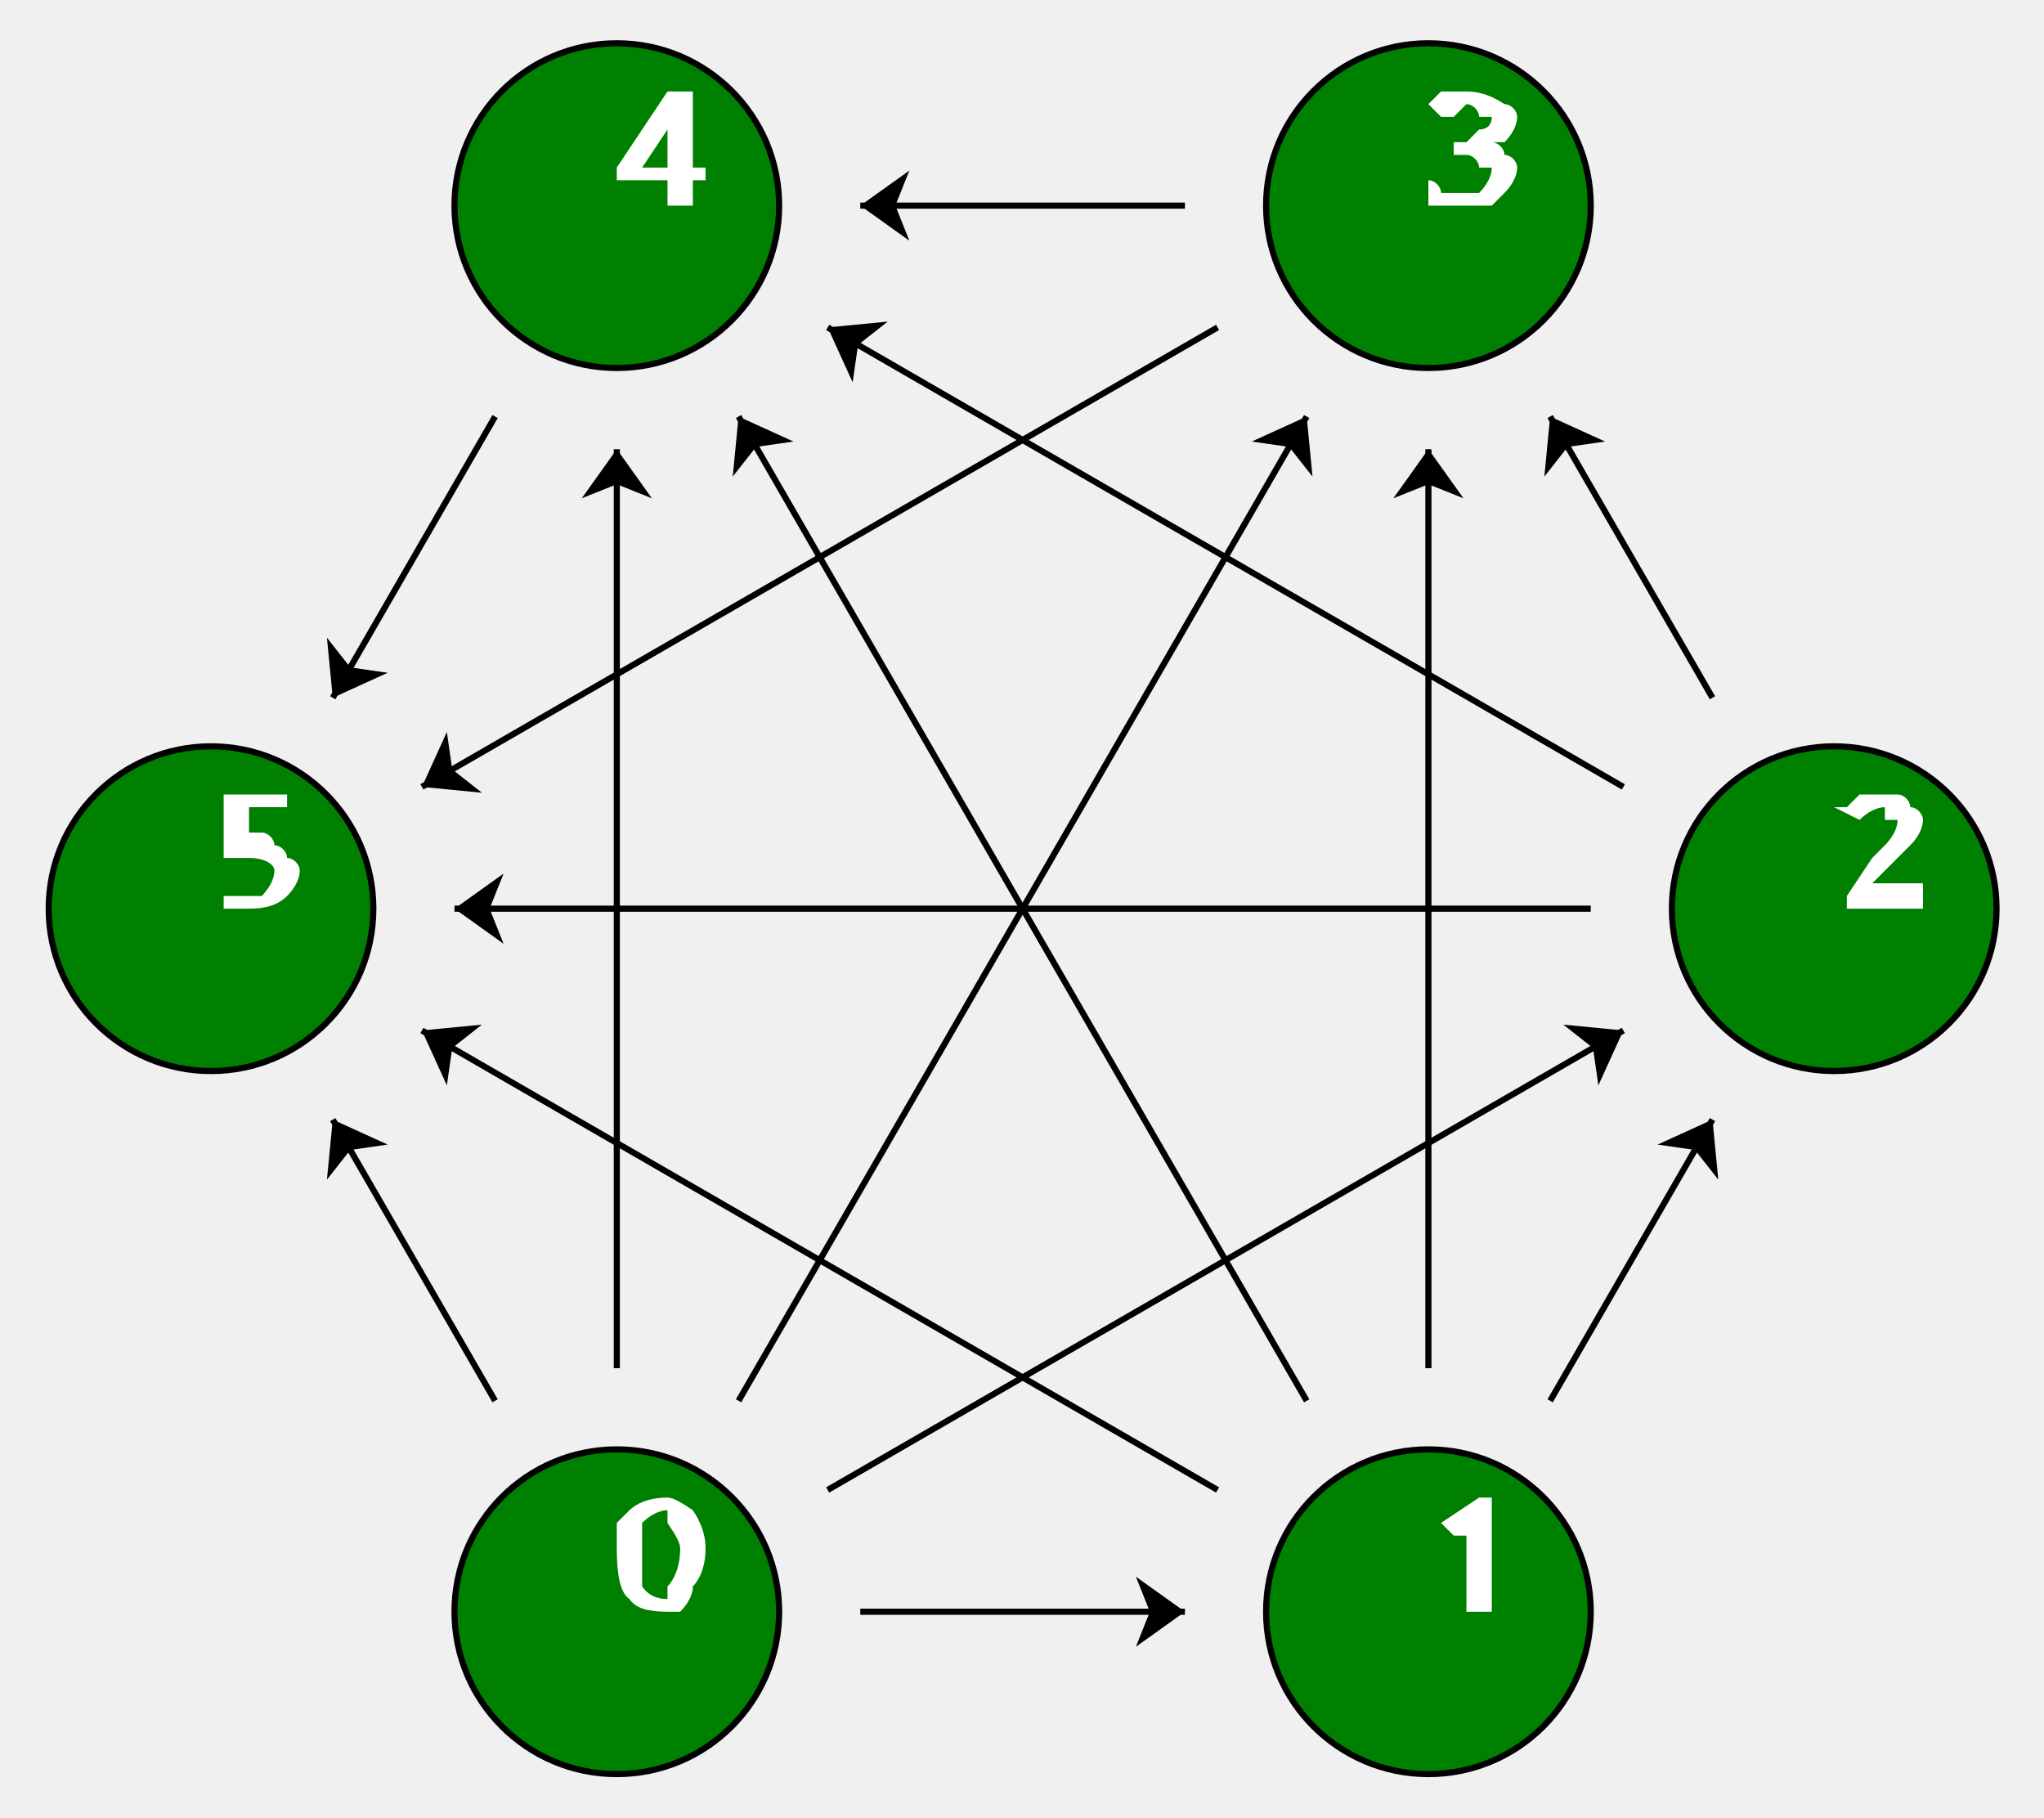
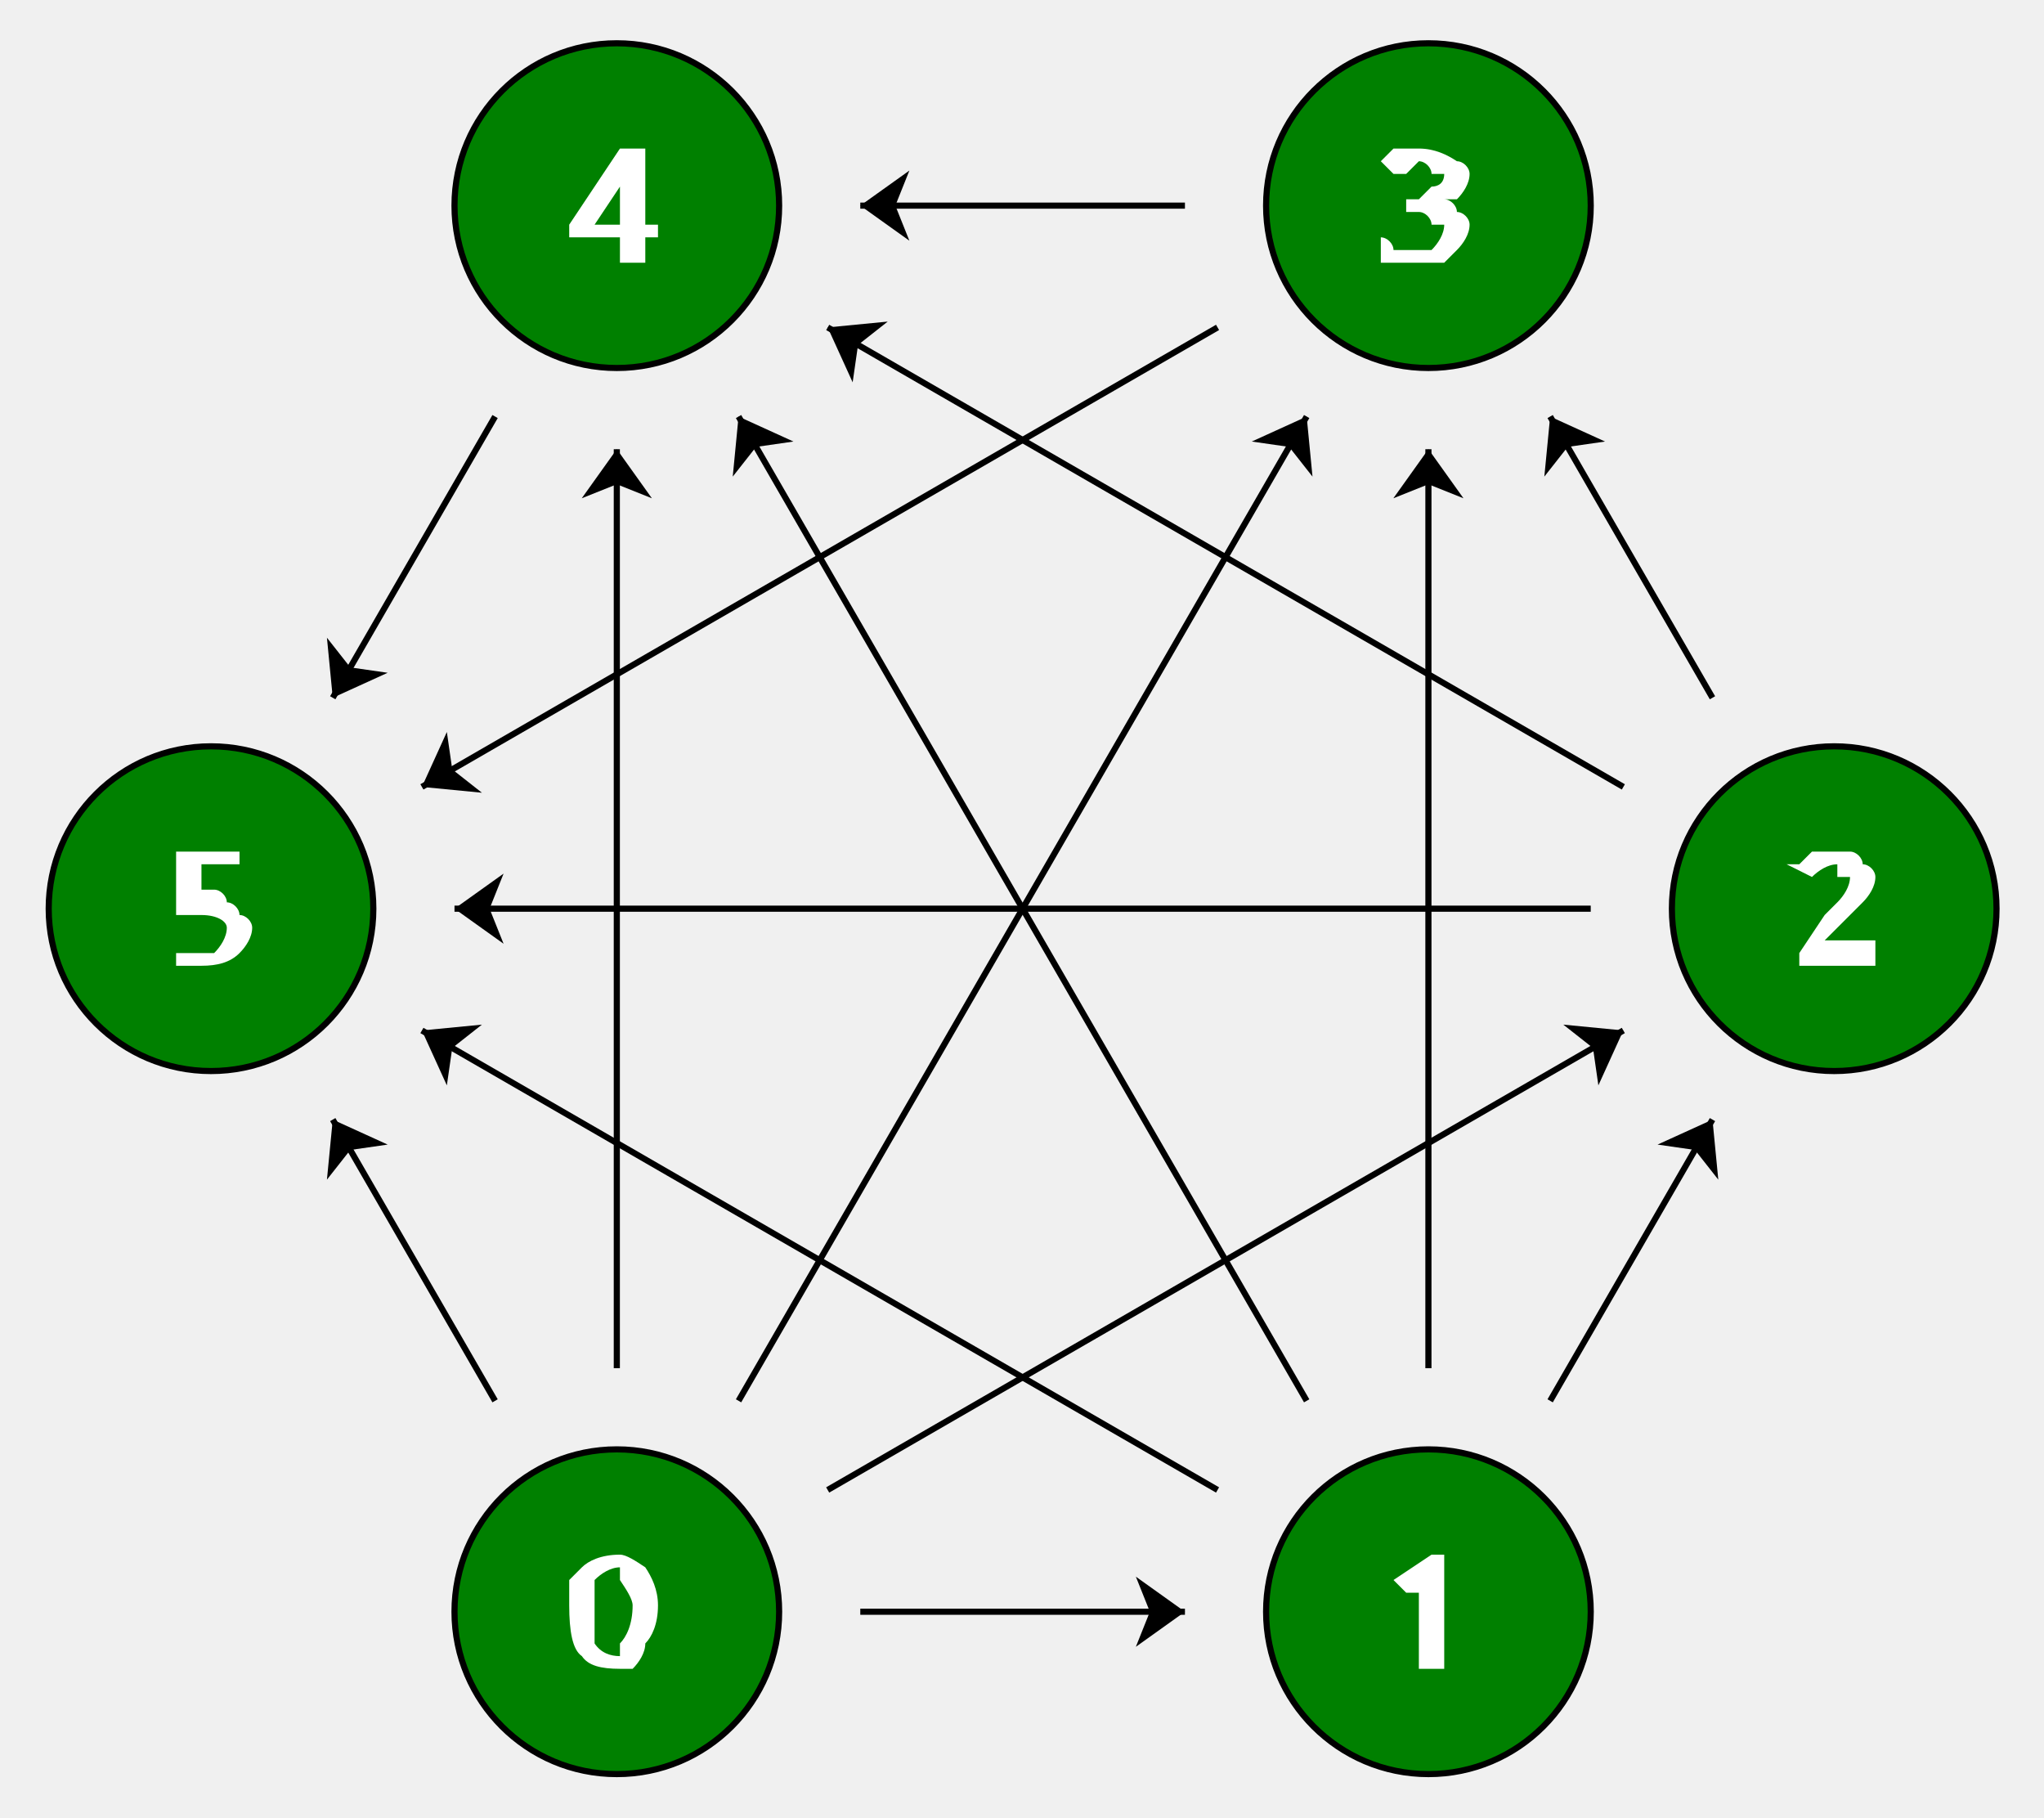
<svg xmlns="http://www.w3.org/2000/svg" baseProfile="full" height="128" version="1.1" width="144">
  <defs>
    <marker id="arrow" markerHeight="3.5" markerWidth="5" orient="auto" refX="5.0" refY="1.7">
      <polygon points="0,0 5,1.75 0,3.5" />
    </marker>
  </defs>
  <g style="fill:white;">
    <g transform="matrix(1.0, 0.0, 0.0, 1.0, 72.04331, 64.0)">
      <g transform="matrix(57.17723, 0.0, 0.0, 57.17723, 0.0, 0.0)">
        <g>
          <g transform="matrix(1.0, 0.0, 0.0, 1.0, -0.5, 0.8660254)">
            <g>
              <g>
                <g>
                  <g>
                    <g>
                      <g>
                        <g>
                          <g>
                            <g>
                              <g>
                                <g>
                                  <g>
                                    <g>
                                      <g>
                                        <g>
                                          <g>
                                            <g>
                                              <g>
                                                <g>
                                                  <g>
                                                    <g>
                                                      <g />
                                                      <g transform="matrix(1.0, 0.0, 0.0, 1.0, 0.0, 0.0)">
                                                        <g>
                                                          <g>
                                                            <g style="fill: #008000;stroke: black;stroke-width: 0.432;" transform="matrix(0.2, 0.0, 0.0, 0.2, 0.2, 0.0)">
                                                              <path d="M 0.0 0.0 A 1.0 1.0 0.0 0 0 -1.0 -1.0 A 1.0 1.0 -90.0 0 0 -2.0 0.0 A 1.0 1.0 180.0 0 0 -1.0 1.0 A 1.0 1.0 90.0 0 0 0.0 0.0 Z" style="vector-effect: non-scaling-stroke;" />
                                                            </g>
                                                            <g style="fill: #ffffff;stroke: #ffffff;stroke-width: 0.0;" transform="matrix(1.0, 0.0, 0.0, 1.0, 0.0, 0.0)">
-                                                               <text style="text-align:centertext-anchor:middledominant-baseline:middle;font-family:sans-serif;font-weight: bold;font-size:0.2px;vector-effect: non-scaling-stroke" transform="translate(-5e-05, 0)">0</text>
+                                                               <text style="text-align:center;text-anchor:middle;dominant-baseline:middle;font-family:sans-serif;font-weight: bold;font-size:0.2px;vector-effect: non-scaling-stroke" transform="translate(-5e-05, 0)">0</text>
                                                            </g>
                                                          </g>
                                                        </g>
                                                      </g>
                                                    </g>
                                                    <g transform="matrix(1.0, 0.0, 0.0, 1.0, 1.0, 0.0)">
                                                      <g>
                                                        <g>
                                                          <g style="fill: #008000;stroke: black;stroke-width: 0.432;" transform="matrix(0.2, 0.0, 0.0, 0.2, 0.2, 0.0)">
                                                            <path d="M 0.0 0.0 A 1.0 1.0 0.0 0 0 -1.0 -1.0 A 1.0 1.0 -90.0 0 0 -2.0 0.0 A 1.0 1.0 180.0 0 0 -1.0 1.0 A 1.0 1.0 90.0 0 0 0.0 0.0 Z" style="vector-effect: non-scaling-stroke;" />
                                                          </g>
                                                          <g style="fill: #ffffff;stroke: #ffffff;stroke-width: 0.0;" transform="matrix(1.0, 0.0, 0.0, 1.0, 0.0, 0.0)">
-                                                             <text style="text-align:centertext-anchor:middledominant-baseline:middle;font-family:sans-serif;font-weight: bold;font-size:0.2px;vector-effect: non-scaling-stroke" transform="translate(-5e-05, 0)">1</text>
+                                                             <text style="text-align:center;text-anchor:middle;dominant-baseline:middle;font-family:sans-serif;font-weight: bold;font-size:0.2px;vector-effect: non-scaling-stroke" transform="translate(-5e-05, 0)">1</text>
                                                          </g>
                                                        </g>
                                                      </g>
                                                    </g>
                                                  </g>
                                                  <g transform="matrix(1.0, 0.0, 0.0, 1.0, 1.5, -0.8660254)">
                                                    <g>
                                                      <g>
                                                        <g style="fill: #008000;stroke: black;stroke-width: 0.432;" transform="matrix(0.2, 0.0, 0.0, 0.2, 0.2, 0.0)">
                                                          <path d="M 0.0 0.0 A 1.0 1.0 0.0 0 0 -1.0 -1.0 A 1.0 1.0 -90.0 0 0 -2.0 0.0 A 1.0 1.0 180.0 0 0 -1.0 1.0 A 1.0 1.0 90.0 0 0 0.0 0.0 Z" style="vector-effect: non-scaling-stroke;" />
                                                        </g>
                                                        <g style="fill: #ffffff;stroke: #ffffff;stroke-width: 0.0;" transform="matrix(1.0, 0.0, 0.0, 1.0, 0.0, 0.0)">
-                                                           <text style="text-align:centertext-anchor:middledominant-baseline:middle;font-family:sans-serif;font-weight: bold;font-size:0.2px;vector-effect: non-scaling-stroke" transform="translate(-5e-05, 0)">2</text>
+                                                           <text style="text-align:center;text-anchor:middle;dominant-baseline:middle;font-family:sans-serif;font-weight: bold;font-size:0.2px;vector-effect: non-scaling-stroke" transform="translate(-5e-05, 0)">2</text>
                                                        </g>
                                                      </g>
                                                    </g>
                                                  </g>
                                                </g>
                                                <g transform="matrix(1.0, 0.0, 0.0, 1.0, 1, -1.732051)">
                                                  <g>
                                                    <g>
                                                      <g style="fill: #008000;stroke: black;stroke-width: 0.432;" transform="matrix(0.2, 0.0, 0.0, 0.2, 0.2, 0.0)">
                                                        <path d="M 0.0 0.0 A 1.0 1.0 0.0 0 0 -1.0 -1.0 A 1.0 1.0 -90.0 0 0 -2.0 0.0 A 1.0 1.0 180.0 0 0 -1.0 1.0 A 1.0 1.0 90.0 0 0 0.0 0.0 Z" style="vector-effect: non-scaling-stroke;" />
                                                      </g>
                                                      <g style="fill: #ffffff;stroke: #ffffff;stroke-width: 0.0;" transform="matrix(1.0, 0.0, 0.0, 1.0, 0.0, 0.0)">
-                                                         <text style="text-align:centertext-anchor:middledominant-baseline:middle;font-family:sans-serif;font-weight: bold;font-size:0.2px;vector-effect: non-scaling-stroke" transform="translate(-5e-05, 0)">3</text>
+                                                         <text style="text-align:center;text-anchor:middle;dominant-baseline:middle;font-family:sans-serif;font-weight: bold;font-size:0.2px;vector-effect: non-scaling-stroke" transform="translate(-5e-05, 0)">3</text>
                                                      </g>
                                                    </g>
                                                  </g>
                                                </g>
                                              </g>
                                              <g transform="matrix(1.0, 0.0, 0.0, 1.0, 2.220446049250313e-16, -1.732051)">
                                                <g>
                                                  <g>
                                                    <g style="fill: #008000;stroke: black;stroke-width: 0.432;" transform="matrix(0.2, 0.0, 0.0, 0.2, 0.2, 0.0)">
                                                      <path d="M 0.0 0.0 A 1.0 1.0 0.0 0 0 -1.0 -1.0 A 1.0 1.0 -90.0 0 0 -2.0 0.0 A 1.0 1.0 180.0 0 0 -1.0 1.0 A 1.0 1.0 90.0 0 0 0.0 0.0 Z" style="vector-effect: non-scaling-stroke;" />
                                                    </g>
                                                    <g style="fill: #ffffff;stroke: #ffffff;stroke-width: 0.0;" transform="matrix(1.0, 0.0, 0.0, 1.0, 0.0, 0.0)">
-                                                       <text style="text-align:centertext-anchor:middledominant-baseline:middle;font-family:sans-serif;font-weight: bold;font-size:0.2px;vector-effect: non-scaling-stroke" transform="translate(-5e-05, 0)">4</text>
+                                                       <text style="text-align:center;text-anchor:middle;dominant-baseline:middle;font-family:sans-serif;font-weight: bold;font-size:0.2px;vector-effect: non-scaling-stroke" transform="translate(-5e-05, 0)">4</text>
                                                    </g>
                                                  </g>
                                                </g>
                                              </g>
                                            </g>
                                            <g transform="matrix(1.0, 0.0, 0.0, 1.0, -0.5, -0.8660254)">
                                              <g>
                                                <g>
                                                  <g style="fill: #008000;stroke: black;stroke-width: 0.432;" transform="matrix(0.2, 0.0, 0.0, 0.2, 0.2, 0.0)">
                                                    <path d="M 0.0 0.0 A 1.0 1.0 0.0 0 0 -1.0 -1.0 A 1.0 1.0 -90.0 0 0 -2.0 0.0 A 1.0 1.0 180.0 0 0 -1.0 1.0 A 1.0 1.0 90.0 0 0 0.0 0.0 Z" style="vector-effect: non-scaling-stroke;" />
                                                  </g>
                                                  <g style="fill: #ffffff;stroke: #ffffff;stroke-width: 0.0;" transform="matrix(1.0, 0.0, 0.0, 1.0, 0.0, 0.0)">
-                                                     <text style="text-align:centertext-anchor:middledominant-baseline:middle;font-family:sans-serif;font-weight: bold;font-size:0.2px;vector-effect: non-scaling-stroke" transform="translate(-5e-05, 0)">5</text>
+                                                     <text style="text-align:center;text-anchor:middle;dominant-baseline:middle;font-family:sans-serif;font-weight: bold;font-size:0.2px;vector-effect: non-scaling-stroke" transform="translate(-5e-05, 0)">5</text>
                                                  </g>
                                                </g>
                                              </g>
                                            </g>
                                          </g>
                                          <g transform="matrix(1.0, 0.0, 0.0, 1.0, 0.2, 0.0)">
                                            <g transform="matrix(1.0, -0.0, 0.0, 1.0, 0.0, 0.0)">
                                              <g>
                                                <g style="stroke: black;stroke-width: 0.432;" transform="matrix(1.0, 0.0, 0.0, 1.0, 0.1, 0.0)">
                                                  <path d="M 0.0 0.0 L 0.4 0.0" style="vector-effect: non-scaling-stroke;fill:none;" />
                                                </g>
                                                <g style="stroke: black;stroke-width: 0.432;" transform="matrix(1.0, 0.0, 0.0, 1.0, 0.5, 0.0)">
                                                  <g style="fill: #000000;stroke: black;stroke-width: 0.0;" transform="matrix(0.0, 0.0432, -0.0432, 0.0, -0.05184, 0.0)">
                                                    <path d="M 0.0 -0.2 L 1.0 0.2 L 0.0 -1.2 L -1.0 0.2 L 0.0 -0.2 Z" style="vector-effect: non-scaling-stroke;" />
                                                  </g>
                                                </g>
                                              </g>
                                            </g>
                                          </g>
                                        </g>
                                        <g transform="matrix(1.0, 0.0, 0.0, 1.0, 0.1732051, -0.1)">
                                          <g transform="matrix(0.8660254, -0.5, 0.5, 0.8660254, 0.0, 0.0)">
                                            <g>
                                              <g style="stroke: black;stroke-width: 0.432;" transform="matrix(1.0, 0.0, 0.0, 1.0, 0.1, 0.0)">
                                                <path d="M 0.0 0.0 L 1.132 0.0" style="vector-effect: non-scaling-stroke;fill:none;" />
                                              </g>
                                              <g style="stroke: black;stroke-width: 0.432;" transform="matrix(1.0, 0.0, 0.0, 1.0, 1.232051, 0.0)">
                                                <g style="fill: #000000;stroke: black;stroke-width: 0.0;" transform="matrix(0.0, 0.0432, -0.0432, 0.0, -0.05184, 0.0)">
                                                  <path d="M 0.0 -0.2 L 1.0 0.2 L 0.0 -1.2 L -1.0 0.2 L 0.0 -0.2 Z" style="vector-effect: non-scaling-stroke;" />
                                                </g>
                                              </g>
                                            </g>
                                          </g>
                                        </g>
                                      </g>
                                      <g transform="matrix(1.0, 0.0, 0.0, 1.0, 0.1, -0.1732051)">
                                        <g transform="matrix(0.5, -0.8660254, 0.8660254, 0.5, 0.0, 0.0)">
                                          <g>
                                            <g style="stroke: black;stroke-width: 0.432;" transform="matrix(1.0, 0.0, 0.0, 1.0, 0.1, 0.0)">
                                              <path d="M 0.0 0.0 L 1.4 0.0" style="vector-effect: non-scaling-stroke;fill:none;" />
                                            </g>
                                            <g style="stroke: black;stroke-width: 0.432;" transform="matrix(1.0, 0.0, 0.0, 1.0, 1.5, 0.0)">
                                              <g style="fill: #000000;stroke: black;stroke-width: 0.0;" transform="matrix(0.0, 0.0432, -0.0432, 0.0, -0.05184, 0.0)">
                                                <path d="M 0.0 -0.2 L 1.0 0.2 L 0.0 -1.2 L -1.0 0.2 L 0.0 -0.2 Z" style="vector-effect: non-scaling-stroke;" />
                                              </g>
                                            </g>
                                          </g>
                                        </g>
                                      </g>
                                    </g>
                                    <g transform="matrix(1.0, 0.0, 0.0, 1.0, 2.5639502485114194e-17, -0.2)">
                                      <g transform="matrix(0.0, -1.0, 1.0, 0.0, 0.0, 0.0)">
                                        <g>
                                          <g style="stroke: black;stroke-width: 0.432;" transform="matrix(1.0, 0.0, 0.0, 1.0, 0.1, 0.0)">
                                            <path d="M 0.0 0.0 L 1.132 0.0" style="vector-effect: non-scaling-stroke;fill:none;" />
                                          </g>
                                          <g style="stroke: black;stroke-width: 0.432;" transform="matrix(1.0, 0.0, 0.0, 1.0, 1.232051, 0.0)">
                                            <g style="fill: #000000;stroke: black;stroke-width: 0.0;" transform="matrix(0.0, 0.0432, -0.0432, 0.0, -0.05184, 0.0)">
                                              <path d="M 0.0 -0.2 L 1.0 0.2 L 0.0 -1.2 L -1.0 0.2 L 0.0 -0.2 Z" style="vector-effect: non-scaling-stroke;" />
                                            </g>
                                          </g>
                                        </g>
                                      </g>
                                    </g>
                                  </g>
                                  <g transform="matrix(1.0, 0.0, 0.0, 1.0, -0.1, -0.1732051)">
                                    <g transform="matrix(-0.5, -0.8660254, 0.8660254, -0.5, 0.0, 0.0)">
                                      <g>
                                        <g style="stroke: black;stroke-width: 0.432;" transform="matrix(1.0, 0.0, 0.0, 1.0, 0.1, 0.0)">
                                          <path d="M 0.0 0.0 L 0.4 0.0" style="vector-effect: non-scaling-stroke;fill:none;" />
                                        </g>
                                        <g style="stroke: black;stroke-width: 0.432;" transform="matrix(1.0, 0.0, 0.0, 1.0, 0.5, 0.0)">
                                          <g style="fill: #000000;stroke: black;stroke-width: 0.0;" transform="matrix(0.0, 0.0432, -0.0432, 0.0, -0.05184, 0.0)">
                                            <path d="M 0.0 -0.2 L 1.0 0.2 L 0.0 -1.2 L -1.0 0.2 L 0.0 -0.2 Z" style="vector-effect: non-scaling-stroke;" />
                                          </g>
                                        </g>
                                      </g>
                                    </g>
                                  </g>
                                </g>
                                <g transform="matrix(1.0, 0.0, 0.0, 1.0, 1.1, -0.1732051)">
                                  <g transform="matrix(0.5, -0.8660254, 0.8660254, 0.5, 0.0, 0.0)">
                                    <g>
                                      <g style="stroke: black;stroke-width: 0.432;" transform="matrix(1.0, 0.0, 0.0, 1.0, 0.1, 0.0)">
                                        <path d="M 0.0 0.0 L 0.4 0.0" style="vector-effect: non-scaling-stroke;fill:none;" />
                                      </g>
                                      <g style="stroke: black;stroke-width: 0.432;" transform="matrix(1.0, 0.0, 0.0, 1.0, 0.5, 0.0)">
                                        <g style="fill: #000000;stroke: black;stroke-width: 0.0;" transform="matrix(0.0, 0.0432, -0.0432, 0.0, -0.05184, 0.0)">
                                          <path d="M 0.0 -0.2 L 1.0 0.2 L 0.0 -1.2 L -1.0 0.2 L 0.0 -0.2 Z" style="vector-effect: non-scaling-stroke;" />
                                        </g>
                                      </g>
                                    </g>
                                  </g>
                                </g>
                              </g>
                              <g transform="matrix(1.0, 0.0, 0.0, 1.0, 1, -0.2)">
                                <g transform="matrix(0.0, -1.0, 1.0, 0.0, 0.0, 0.0)">
                                  <g>
                                    <g style="stroke: black;stroke-width: 0.432;" transform="matrix(1.0, 0.0, 0.0, 1.0, 0.1, 0.0)">
                                      <path d="M 0.0 0.0 L 1.132 0.0" style="vector-effect: non-scaling-stroke;fill:none;" />
                                    </g>
                                    <g style="stroke: black;stroke-width: 0.432;" transform="matrix(1.0, 0.0, 0.0, 1.0, 1.232051, 0.0)">
                                      <g style="fill: #000000;stroke: black;stroke-width: 0.0;" transform="matrix(0.0, 0.0432, -0.0432, 0.0, -0.05184, 0.0)">
                                        <path d="M 0.0 -0.2 L 1.0 0.2 L 0.0 -1.2 L -1.0 0.2 L 0.0 -0.2 Z" style="vector-effect: non-scaling-stroke;" />
                                      </g>
                                    </g>
                                  </g>
                                </g>
                              </g>
                            </g>
                            <g transform="matrix(1.0, 0.0, 0.0, 1.0, 0.9, -0.1732051)">
                              <g transform="matrix(-0.5, -0.8660254, 0.8660254, -0.5, 0.0, 0.0)">
                                <g>
                                  <g style="stroke: black;stroke-width: 0.432;" transform="matrix(1.0, 0.0, 0.0, 1.0, 0.1, 0.0)">
                                    <path d="M 0.0 0.0 L 1.4 0.0" style="vector-effect: non-scaling-stroke;fill:none;" />
                                  </g>
                                  <g style="stroke: black;stroke-width: 0.432;" transform="matrix(1.0, 0.0, 0.0, 1.0, 1.5, 0.0)">
                                    <g style="fill: #000000;stroke: black;stroke-width: 0.0;" transform="matrix(0.0, 0.0432, -0.0432, 0.0, -0.05184, 0.0)">
                                      <path d="M 0.0 -0.2 L 1.0 0.2 L 0.0 -1.2 L -1.0 0.2 L 0.0 -0.2 Z" style="vector-effect: non-scaling-stroke;" />
                                    </g>
                                  </g>
                                </g>
                              </g>
                            </g>
                          </g>
                          <g transform="matrix(1.0, 0.0, 0.0, 1.0, 0.8267949, -0.1)">
                            <g transform="matrix(-0.8660254, -0.5, 0.5, -0.8660254, 0.0, 0.0)">
                              <g>
                                <g style="stroke: black;stroke-width: 0.432;" transform="matrix(1.0, 0.0, 0.0, 1.0, 0.1, 0.0)">
                                  <path d="M 0.0 0.0 L 1.132 0.0" style="vector-effect: non-scaling-stroke;fill:none;" />
                                </g>
                                <g style="stroke: black;stroke-width: 0.432;" transform="matrix(1.0, 0.0, 0.0, 1.0, 1.232051, 0.0)">
                                  <g style="fill: #000000;stroke: black;stroke-width: 0.0;" transform="matrix(0.0, 0.0432, -0.0432, 0.0, -0.05184, 0.0)">
                                    <path d="M 0.0 -0.2 L 1.0 0.2 L 0.0 -1.2 L -1.0 0.2 L 0.0 -0.2 Z" style="vector-effect: non-scaling-stroke;" />
                                  </g>
                                </g>
                              </g>
                            </g>
                          </g>
                        </g>
                        <g transform="matrix(1.0, 0.0, 0.0, 1.0, 1.4, -1.03923)">
                          <g transform="matrix(-0.5, -0.8660254, 0.8660254, -0.5, 0.0, 0.0)">
                            <g>
                              <g style="stroke: black;stroke-width: 0.432;" transform="matrix(1.0, 0.0, 0.0, 1.0, 0.1, 0.0)">
                                <path d="M 0.0 0.0 L 0.4 0.0" style="vector-effect: non-scaling-stroke;fill:none;" />
                              </g>
                              <g style="stroke: black;stroke-width: 0.432;" transform="matrix(1.0, 0.0, 0.0, 1.0, 0.5, 0.0)">
                                <g style="fill: #000000;stroke: black;stroke-width: 0.0;" transform="matrix(0.0, 0.0432, -0.0432, 0.0, -0.05184, 0.0)">
                                  <path d="M 0.0 -0.2 L 1.0 0.2 L 0.0 -1.2 L -1.0 0.2 L 0.0 -0.2 Z" style="vector-effect: non-scaling-stroke;" />
                                </g>
                              </g>
                            </g>
                          </g>
                        </g>
                      </g>
                      <g transform="matrix(1.0, 0.0, 0.0, 1.0, 1.326795, -0.9660254)">
                        <g transform="matrix(-0.8660254, -0.5, 0.5, -0.8660254, 0.0, 0.0)">
                          <g>
                            <g style="stroke: black;stroke-width: 0.432;" transform="matrix(1.0, 0.0, 0.0, 1.0, 0.1, 0.0)">
                              <path d="M 0.0 0.0 L 1.132 0.0" style="vector-effect: non-scaling-stroke;fill:none;" />
                            </g>
                            <g style="stroke: black;stroke-width: 0.432;" transform="matrix(1.0, 0.0, 0.0, 1.0, 1.232051, 0.0)">
                              <g style="fill: #000000;stroke: black;stroke-width: 0.0;" transform="matrix(0.0, 0.0432, -0.0432, 0.0, -0.05184, 0.0)">
                                <path d="M 0.0 -0.2 L 1.0 0.2 L 0.0 -1.2 L -1.0 0.2 L 0.0 -0.2 Z" style="vector-effect: non-scaling-stroke;" />
                              </g>
                            </g>
                          </g>
                        </g>
                      </g>
                    </g>
                    <g transform="matrix(1.0, 0.0, 0.0, 1.0, 1.3, -0.8660254)">
                      <g transform="matrix(-1.0, 0, 0, -1.0, 0.0, 0.0)">
                        <g>
                          <g style="stroke: black;stroke-width: 0.432;" transform="matrix(1.0, 0.0, 0.0, 1.0, 0.1, 0.0)">
                            <path d="M 0.0 0.0 L 1.4 0.0" style="vector-effect: non-scaling-stroke;fill:none;" />
                          </g>
                          <g style="stroke: black;stroke-width: 0.432;" transform="matrix(1.0, 0.0, 0.0, 1.0, 1.5, 0.0)">
                            <g style="fill: #000000;stroke: black;stroke-width: 0.0;" transform="matrix(0.0, 0.0432, -0.0432, 0.0, -0.05184, 0.0)">
                              <path d="M 0.0 -0.2 L 1.0 0.2 L 0.0 -1.2 L -1.0 0.2 L 0.0 -0.2 Z" style="vector-effect: non-scaling-stroke;" />
                            </g>
                          </g>
                        </g>
                      </g>
                    </g>
                  </g>
                  <g transform="matrix(1.0, 0.0, 0.0, 1.0, 0.8, -1.732051)">
                    <g transform="matrix(-1.0, 0, 0, -1.0, 0.0, 0.0)">
                      <g>
                        <g style="stroke: black;stroke-width: 0.432;" transform="matrix(1.0, 0.0, 0.0, 1.0, 0.1, 0.0)">
                          <path d="M 0.0 0.0 L 0.4 0.0" style="vector-effect: non-scaling-stroke;fill:none;" />
                        </g>
                        <g style="stroke: black;stroke-width: 0.432;" transform="matrix(1.0, 0.0, 0.0, 1.0, 0.5, 0.0)">
                          <g style="fill: #000000;stroke: black;stroke-width: 0.0;" transform="matrix(0.0, 0.0432, -0.0432, 0.0, -0.05184, 0.0)">
                            <path d="M 0.0 -0.2 L 1.0 0.2 L 0.0 -1.2 L -1.0 0.2 L 0.0 -0.2 Z" style="vector-effect: non-scaling-stroke;" />
                          </g>
                        </g>
                      </g>
                    </g>
                  </g>
                </g>
                <g transform="matrix(1.0, 0.0, 0.0, 1.0, 0.8267949, -1.632051)">
                  <g transform="matrix(-0.8660254, 0.5, -0.5, -0.8660254, 0.0, 0.0)">
                    <g>
                      <g style="stroke: black;stroke-width: 0.432;" transform="matrix(1.0, 0.0, 0.0, 1.0, 0.1, 0.0)">
                        <path d="M 0.0 0.0 L 1.132 0.0" style="vector-effect: non-scaling-stroke;fill:none;" />
                      </g>
                      <g style="stroke: black;stroke-width: 0.432;" transform="matrix(1.0, 0.0, 0.0, 1.0, 1.232051, 0.0)">
                        <g style="fill: #000000;stroke: black;stroke-width: 0.0;" transform="matrix(0.0, 0.0432, -0.0432, 0.0, -0.05184, 0.0)">
                          <path d="M 0.0 -0.2 L 1.0 0.2 L 0.0 -1.2 L -1.0 0.2 L 0.0 -0.2 Z" style="vector-effect: non-scaling-stroke;" />
                        </g>
                      </g>
                    </g>
                  </g>
                </g>
              </g>
              <g transform="matrix(1.0, 0.0, 0.0, 1.0, -0.1, -1.558846)">
                <g transform="matrix(-0.5, 0.8660254, -0.8660254, -0.5, 0.0, 0.0)">
                  <g>
                    <g style="stroke: black;stroke-width: 0.432;" transform="matrix(1.0, 0.0, 0.0, 1.0, 0.1, 0.0)">
                      <path d="M 0.0 0.0 L 0.4 0.0" style="vector-effect: non-scaling-stroke;fill:none;" />
                    </g>
                    <g style="stroke: black;stroke-width: 0.432;" transform="matrix(1.0, 0.0, 0.0, 1.0, 0.5, 0.0)">
                      <g style="fill: #000000;stroke: black;stroke-width: 0.0;" transform="matrix(0.0, 0.0432, -0.0432, 0.0, -0.05184, 0.0)">
                        <path d="M 0.0 -0.2 L 1.0 0.2 L 0.0 -1.2 L -1.0 0.2 L 0.0 -0.2 Z" style="vector-effect: non-scaling-stroke;" />
                      </g>
                    </g>
                  </g>
                </g>
              </g>
            </g>
          </g>
          <g />
        </g>
      </g>
    </g>
  </g>
</svg>
